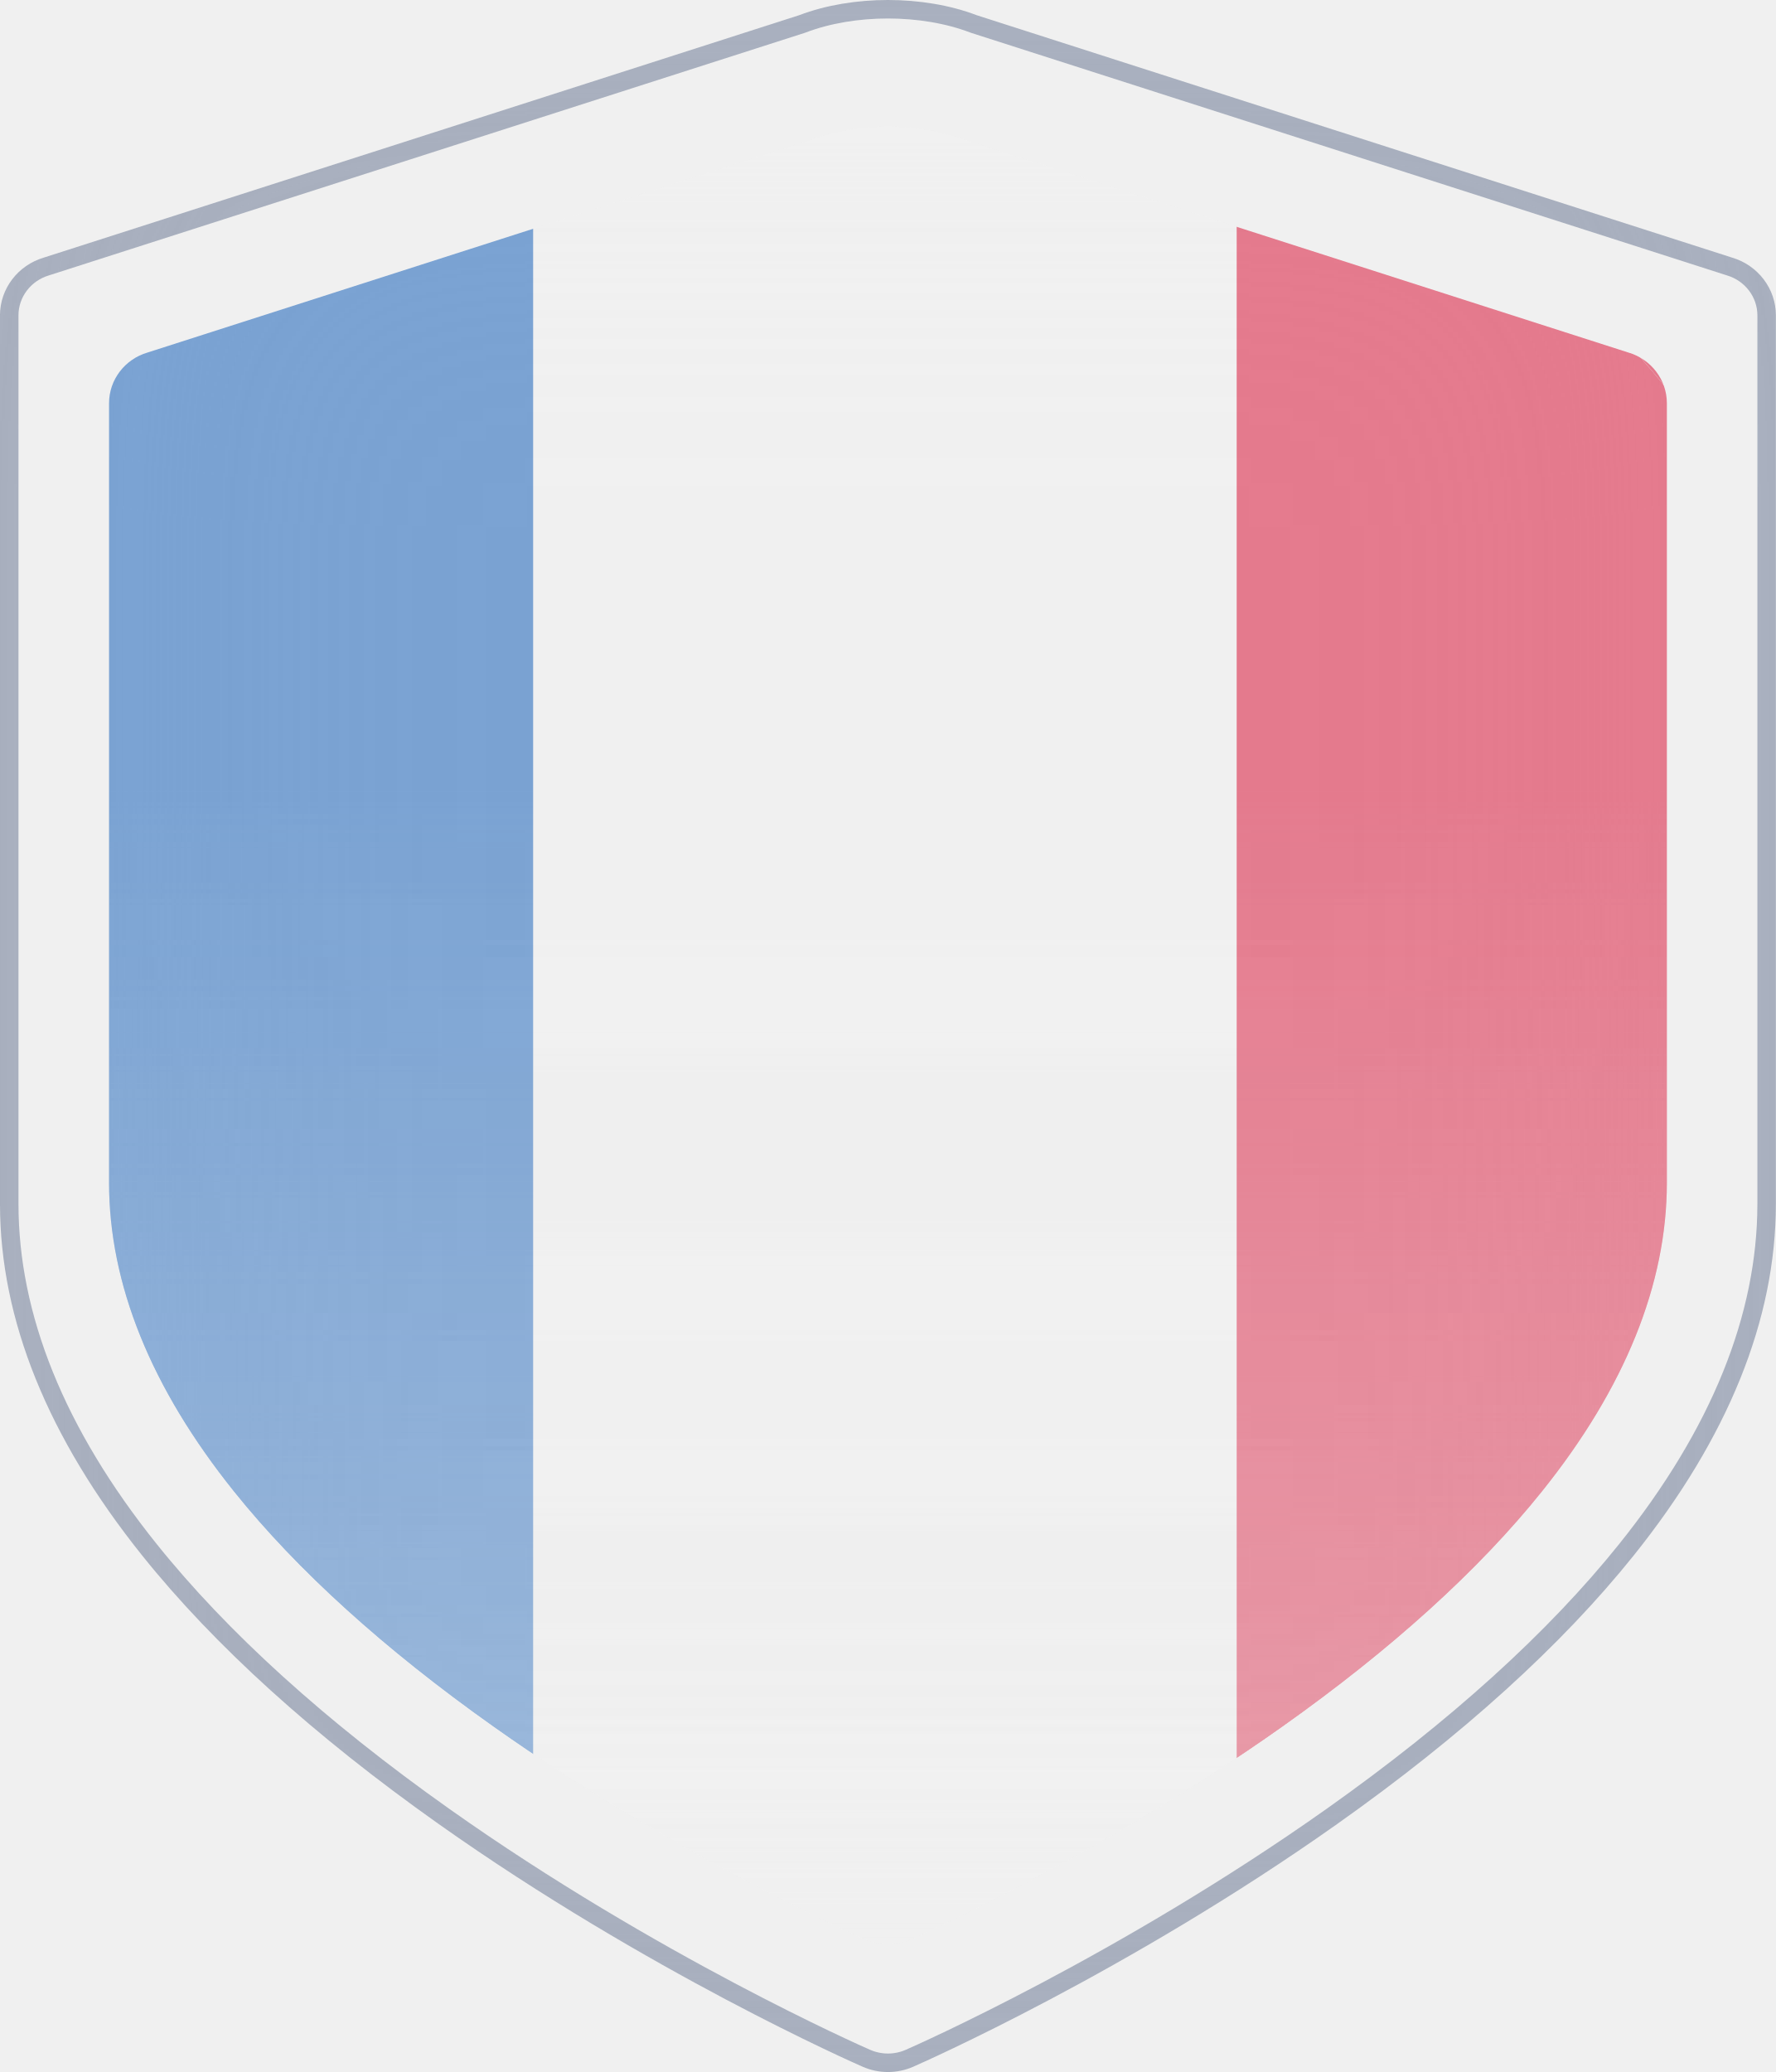
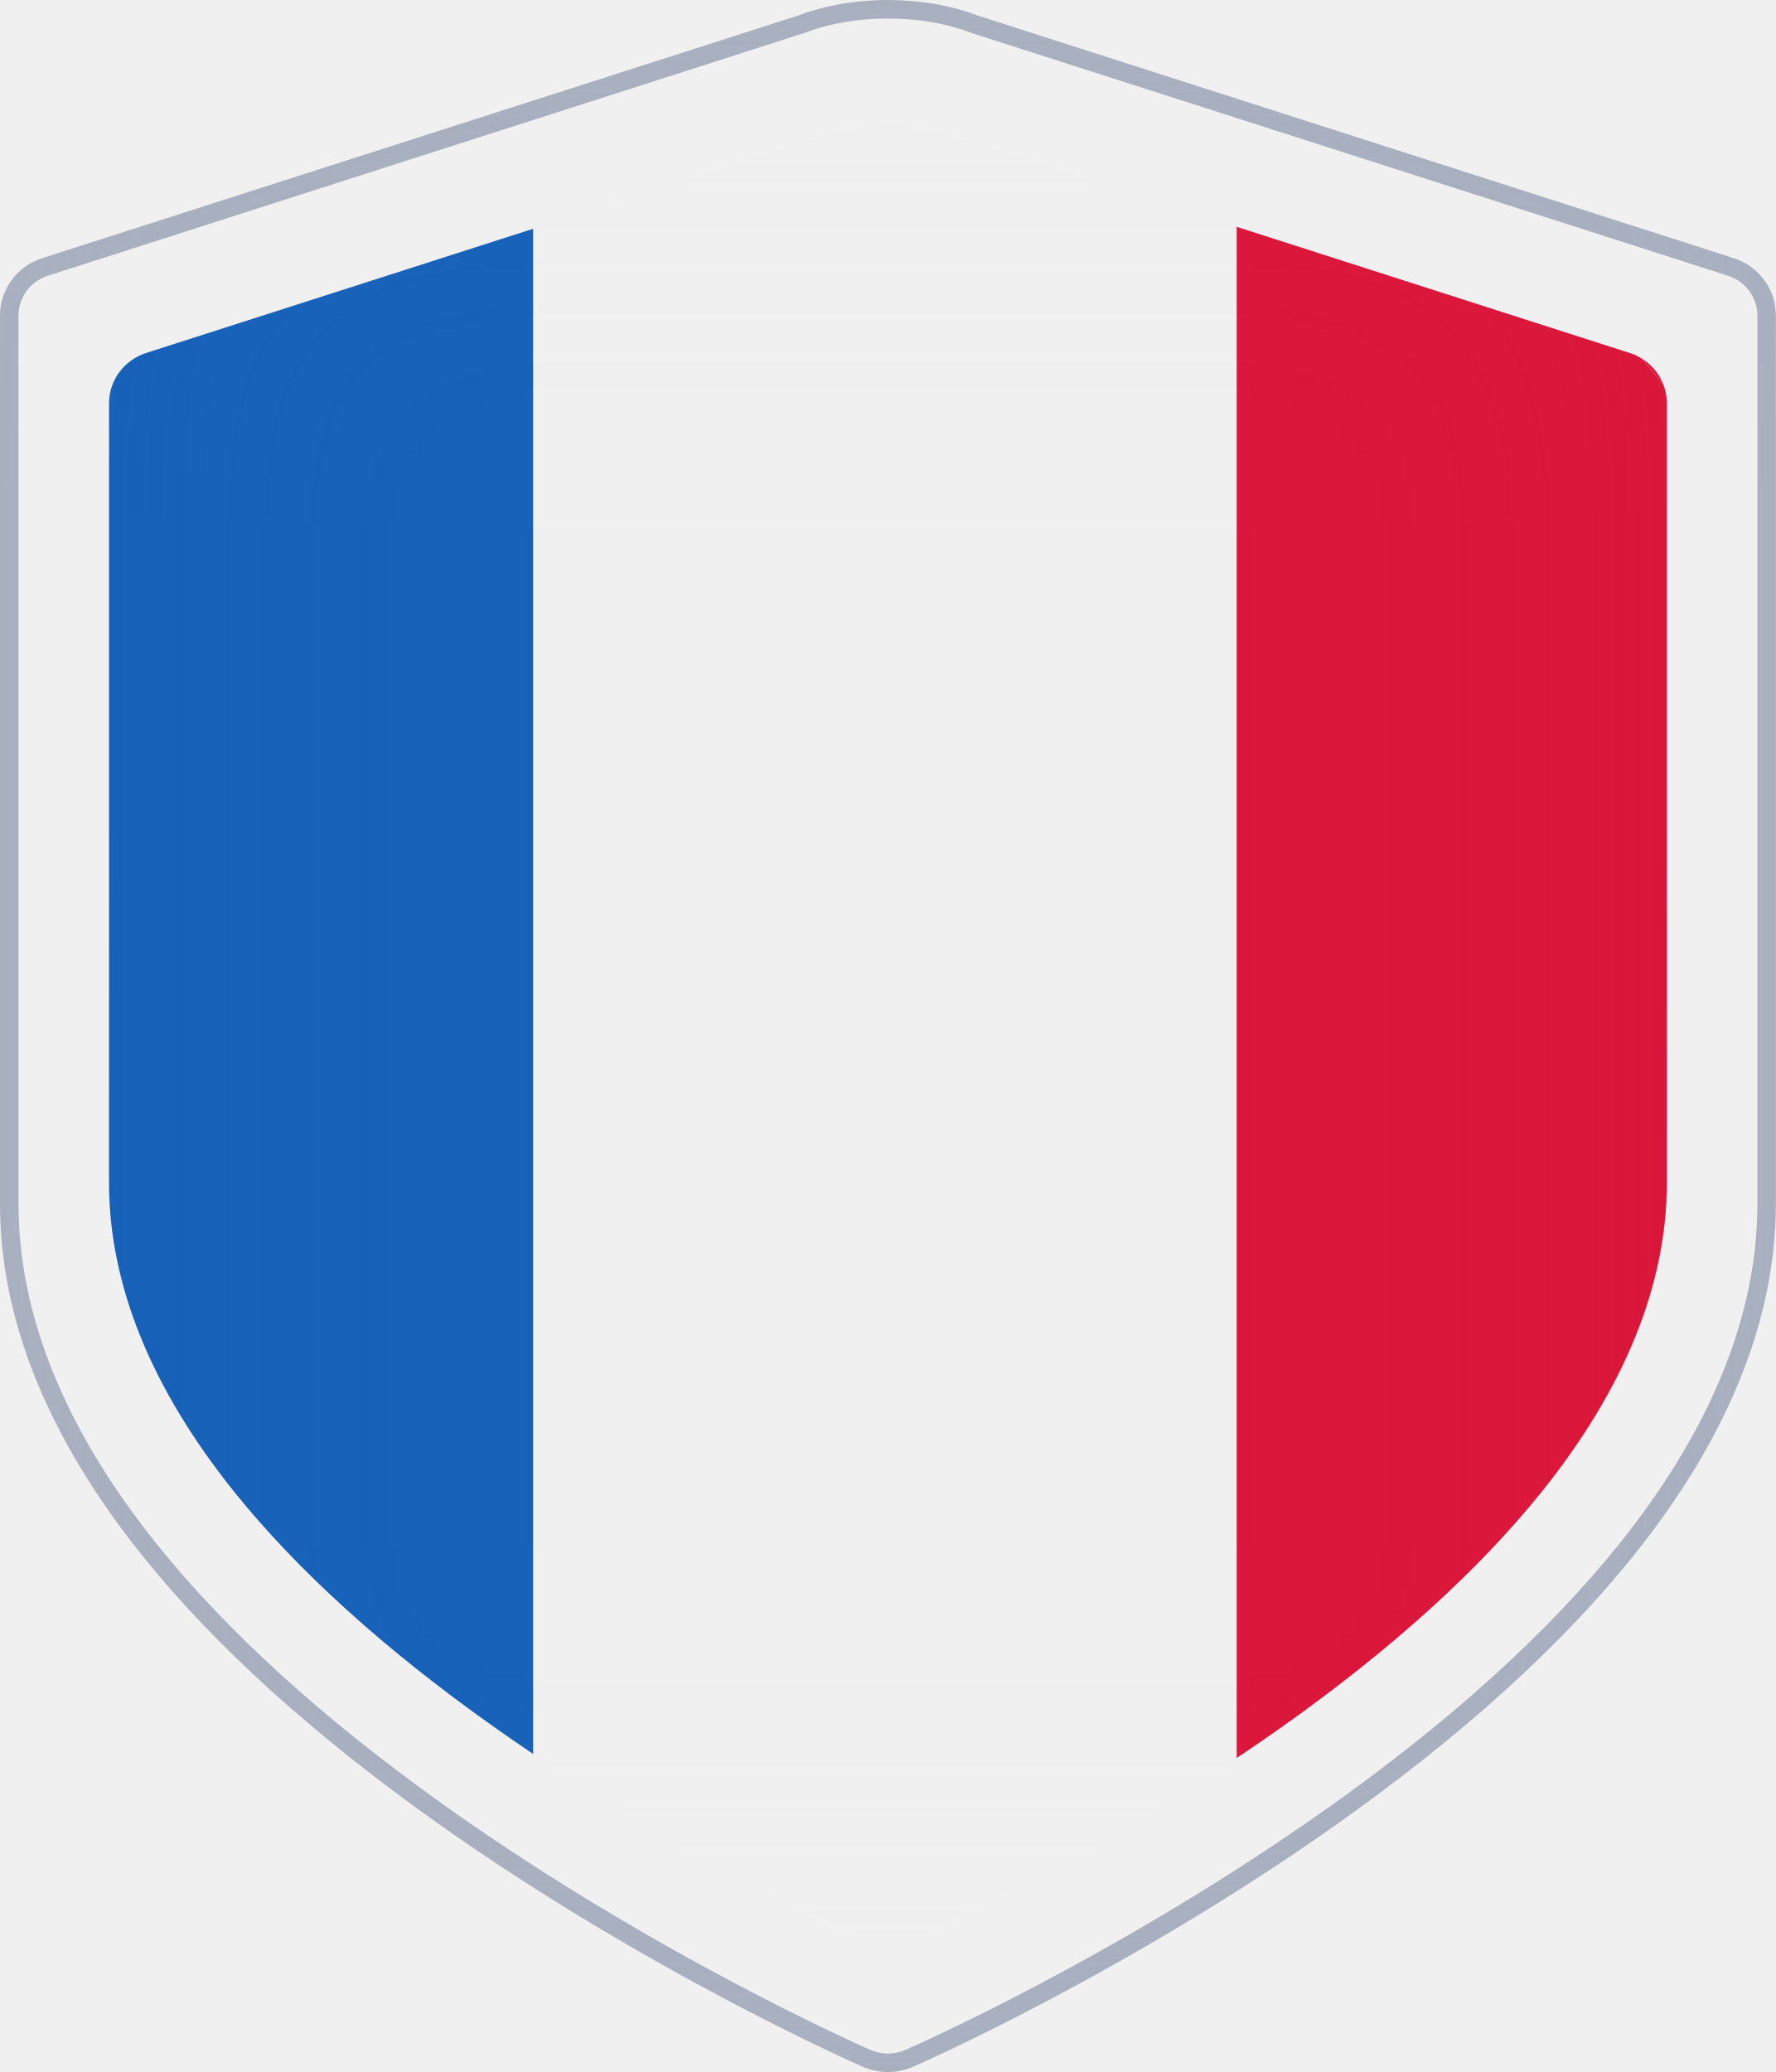
- <svg xmlns="http://www.w3.org/2000/svg" fill="none" height="112" viewBox="0 0 96 112" width="96">
-   <filter id="a" color-interpolation-filters="sRGB" filterUnits="userSpaceOnUse" height="172" width="156" x="-30" y="-30">
-     <feFlood flood-opacity="0" result="BackgroundImageFix" />
-     <feGaussianBlur in="BackgroundImage" stdDeviation="15" />
-     <feComposite in2="SourceAlpha" operator="in" result="effect1_backgroundBlur" />
-     <feBlend in="SourceGraphic" in2="effect1_backgroundBlur" mode="normal" result="shape" />
-   </filter>
-   <linearGradient id="b" gradientUnits="userSpaceOnUse" x1="48" x2="48" y1="120.733" y2="41.649">
-     <stop offset="0" stop-color="#216935" />
-     <stop offset="1" stop-color="#216935" stop-opacity="0" />
-   </linearGradient>
-   <clipPath id="c">
-     <path d="m-6.834.711h109.34v111.009h-109.34z" />
-   </clipPath>
-   <mask id="d" height="100" maskUnits="userSpaceOnUse" width="86" x="5" y="6">
-     <g fill="none" opacity=".9">
-       <path d="m88.02 19.054-35.809-11.492c-2.526-.963-5.895-.963-8.421 0l-35.81 11.492c-1.238.363-2.085 1.477-2.085 2.74v42.137c0 5.481 2.269 11.091 6.745 16.675 3.418 4.265 8.147 8.547 14.055 12.729 9.925 7.024 19.699 11.333 20.11 11.513.38.167.788.25 1.196.25s.815-.083 1.196-.25c.411-.18 10.184-4.489 20.11-11.513 5.908-4.182 10.637-8.464 14.055-12.729 4.476-5.584 6.745-11.194 6.745-16.675v-42.137c0-1.263-.847-2.377-2.085-2.74z" fill="#24b04b" />
-       <path d="m88.02 19.054-35.809-11.492c-2.526-.963-5.895-.963-8.421 0l-35.81 11.492c-1.238.363-2.085 1.477-2.085 2.74v42.137c0 5.481 2.269 11.091 6.745 16.675 3.418 4.265 8.147 8.547 14.055 12.729 9.925 7.024 19.699 11.333 20.11 11.513.38.167.788.25 1.196.25s.815-.083 1.196-.25c.411-.18 10.184-4.489 20.11-11.513 5.908-4.182 10.637-8.464 14.055-12.729 4.476-5.584 6.745-11.194 6.745-16.675v-42.137c0-1.263-.847-2.377-2.085-2.74z" fill="url(#b)" />
-     </g>
-   </mask>
-   <g filter="url(#a)">
-     <g mask="url(#d)">
-       <path clip-rule="evenodd" d="m-13.473 53.864c0-34.471 27.522-62.412 61.472-62.412h.001c33.951 0 61.474 27.941 61.474 62.412 0 34.468-27.522 62.41-61.474 62.41-0 0-.001 0-.001 0-33.95 0-61.472-27.943-61.472-62.41z" fill="#fff" fill-rule="evenodd" />
-       <g fill="#d80027">
-         <path d="m104.356 44.53c0-22.578-13.003-42.087-31.854-51.299v102.598c18.851-9.211 31.854-28.72 31.854-51.299z" />
-         <path d="m-8.357 44.53c0 22.578 13.003 42.087 31.854 51.299v-102.598c-18.851 9.212-31.854 28.721-31.854 51.299z" />
-         <path d="m57.799 51.958 9.801-4.952-4.9-2.476v-4.952l-9.801 4.952 4.901-9.904h-4.901l-4.901-7.428-4.901 7.428h-4.901l4.901 9.904-9.801-4.952v4.952l-4.9 2.476 9.801 4.952-2.45 4.952h9.801v7.428h4.9v-7.428h9.801z" />
+ <svg xmlns="http://www.w3.org/2000/svg" width="96" height="112" viewBox="0 0 96 112" fill="none">
+   <g filter="url(#filter0_b)">
+     <mask id="mask0" mask-type="alpha" maskUnits="userSpaceOnUse" x="5" y="6" width="86" height="100">
+       <g opacity="0.9">
+         <path d="M88.02 19.054L52.21 7.562C49.684 6.599 46.316 6.599 43.789 7.562L7.98 19.054C6.742 19.417 5.895 20.531 5.895 21.794V63.931C5.895 69.412 8.164 75.022 12.639 80.606C16.057 84.871 20.786 89.154 26.695 93.336C36.62 100.36 46.393 104.669 46.804 104.849C47.185 105.016 47.593 105.099 48 105.099C48.408 105.099 48.816 105.016 49.196 104.849C49.607 104.669 59.38 100.36 69.305 93.336C75.214 89.154 79.942 84.871 83.361 80.606C87.836 75.022 90.105 69.412 90.105 63.931V21.794C90.105 20.531 89.258 19.417 88.02 19.054Z" fill="#24B04B" />
+         <path d="M88.02 19.054L52.21 7.562C49.684 6.599 46.316 6.599 43.789 7.562L7.98 19.054C6.742 19.417 5.895 20.531 5.895 21.794V63.931C5.895 69.412 8.164 75.022 12.639 80.606C16.057 84.871 20.786 89.154 26.695 93.336C36.62 100.36 46.393 104.669 46.804 104.849C47.185 105.016 47.593 105.099 48 105.099C48.408 105.099 48.816 105.016 49.196 104.849C49.607 104.669 59.38 100.36 69.305 93.336C75.214 89.154 79.942 84.871 83.361 80.606C87.836 75.022 90.105 69.412 90.105 63.931V21.794C90.105 20.531 89.258 19.417 88.02 19.054Z" fill="url(#paint0_linear)" />
      </g>
-       <g clip-path="url(#c)">
-         <path d="m47.836 111.72c30.193 0 54.67-24.85 54.67-55.504 0-30.654-24.477-55.504-54.67-55.504s-54.67 24.85-54.67 55.504c0 30.654 24.476 55.504 54.67 55.504z" fill="#f0f0f0" />
-         <path d="m102.506 56.216c0-23.865-14.836-44.21-35.654-52.052v104.104c20.818-7.842 35.654-28.187 35.654-52.052z" fill="#d80027" />
-         <path d="m-6.834 56.216c0 23.865 14.836 44.21 35.654 52.052v-104.104c-20.818 7.842-35.654 28.187-35.654 52.052z" fill="#0052b4" />
+     </mask>
+     <g mask="url(#mask0)">
+       <path fill-rule="evenodd" clip-rule="evenodd" d="M-13.473 53.864C-13.473 19.393 14.05 -8.549 47.999 -8.549C47.999 -8.549 48 -8.549 48 -8.549C81.951 -8.549 109.474 19.393 109.474 53.864C109.474 88.331 81.952 116.274 48 116.274C48 116.274 47.999 116.274 47.999 116.274C14.05 116.274 -13.473 88.331 -13.473 53.864Z" fill="white" />
+       <path d="M104.356 44.53C104.356 21.951 91.353 2.442 72.502 -6.769V95.829C91.353 86.617 104.356 67.108 104.356 44.53Z" fill="#D80027" />
+       <path d="M-8.357 44.53C-8.357 67.108 4.645 86.617 23.497 95.829V-6.769C4.645 2.442 -8.357 21.951 -8.357 44.53Z" fill="#D80027" />
+       <path d="M57.799 51.958L67.6 47.006L62.7 44.53V39.578L52.898 44.53L57.799 34.625H52.898L47.998 27.197L43.097 34.625H38.197L43.097 44.53L33.296 39.578V44.53L28.395 47.006L38.197 51.958L35.746 56.91H45.548V64.338H50.448V56.91H60.249L57.799 51.958Z" fill="#D80027" />
+       <g clip-path="url(#clip0)">
+         <path d="M47.836 111.72C78.029 111.72 102.506 86.87 102.506 56.216C102.506 25.562 78.029 0.711 47.836 0.711C17.642 0.711 -6.834 25.562 -6.834 56.216C-6.834 86.87 17.642 111.72 47.836 111.72Z" fill="#F0F0F0" />
+         <path d="M102.506 56.216C102.506 32.351 87.67 12.006 66.852 4.164V108.268C87.67 100.426 102.506 80.081 102.506 56.216Z" fill="#D80027" />
+         <path d="M-6.834 56.216C-6.834 80.081 8.002 100.426 28.82 108.268V4.164C8.002 12.006 -6.834 32.351 -6.834 56.216Z" fill="#0052B4" />
      </g>
    </g>
-     <path d="m93.47 14.398-0.0 0.0.012.004c1.204.353 2.018 1.432 2.018 2.644v48.03c0 6.103-2.526 12.391-7.579 18.695-3.86 4.815-9.213 9.666-15.922 14.414-11.274 7.979-22.38 12.874-22.837 13.074h-0c-.369.162-.765.243-1.162.243-.397 0-.793-.081-1.163-.243h-0c-.457-.2-11.563-5.095-22.837-13.074-6.709-4.747-12.062-9.598-15.922-14.414-5.053-6.304-7.579-12.592-7.579-18.695v-48.03c0-1.212.814-2.291 2.018-2.644l0.0 0.0.012-.004 40.823-13.099.013-.004.013-.005c2.765-1.054 6.479-1.054 9.244-0l.013.005.013.004z" opacity=".3" stroke="#011949" />
+     <path opacity="0.3" d="M93.47 14.398L93.47 14.398L93.482 14.402C94.687 14.755 95.5 15.834 95.5 17.046V65.075C95.5 71.178 92.974 77.466 87.921 83.77C84.061 88.585 78.708 93.436 72 98.183C60.725 106.162 49.62 111.057 49.163 111.257L49.163 111.257C48.794 111.419 48.397 111.5 48 111.5C47.604 111.5 47.207 111.419 46.838 111.257L46.838 111.257C46.381 111.057 35.275 106.162 24.001 98.183C17.292 93.436 11.939 88.585 8.079 83.77C3.026 77.466 0.5 71.178 0.5 65.075V17.046C0.5 15.834 1.314 14.755 2.518 14.402L2.518 14.402L2.53 14.398L43.353 1.299L43.365 1.295L43.378 1.29C46.143 0.237 49.857 0.237 52.622 1.29L52.635 1.295L52.647 1.299L93.47 14.398Z" stroke="#011949" />
  </g>
+   <defs>
+     <filter id="filter0_b" x="-30" y="-30" width="156" height="172" filterUnits="userSpaceOnUse" color-interpolation-filters="sRGB">
+       <feFlood flood-opacity="0" result="BackgroundImageFix" />
+       <feGaussianBlur in="BackgroundImage" stdDeviation="15" />
+       <feComposite in2="SourceAlpha" operator="in" result="effect1_backgroundBlur" />
+       <feBlend mode="normal" in="SourceGraphic" in2="effect1_backgroundBlur" result="shape" />
+     </filter>
+     <linearGradient id="paint0_linear" x1="48" y1="120.733" x2="48" y2="41.649" gradientUnits="userSpaceOnUse">
+       <stop stop-color="#216935" />
+       <stop offset="1" stop-color="#216935" stop-opacity="0" />
+     </linearGradient>
+     <clipPath id="clip0">
+       <rect x="-6.834" y="0.711" width="109.34" height="111.009" fill="white" />
+     </clipPath>
+   </defs>
</svg>
